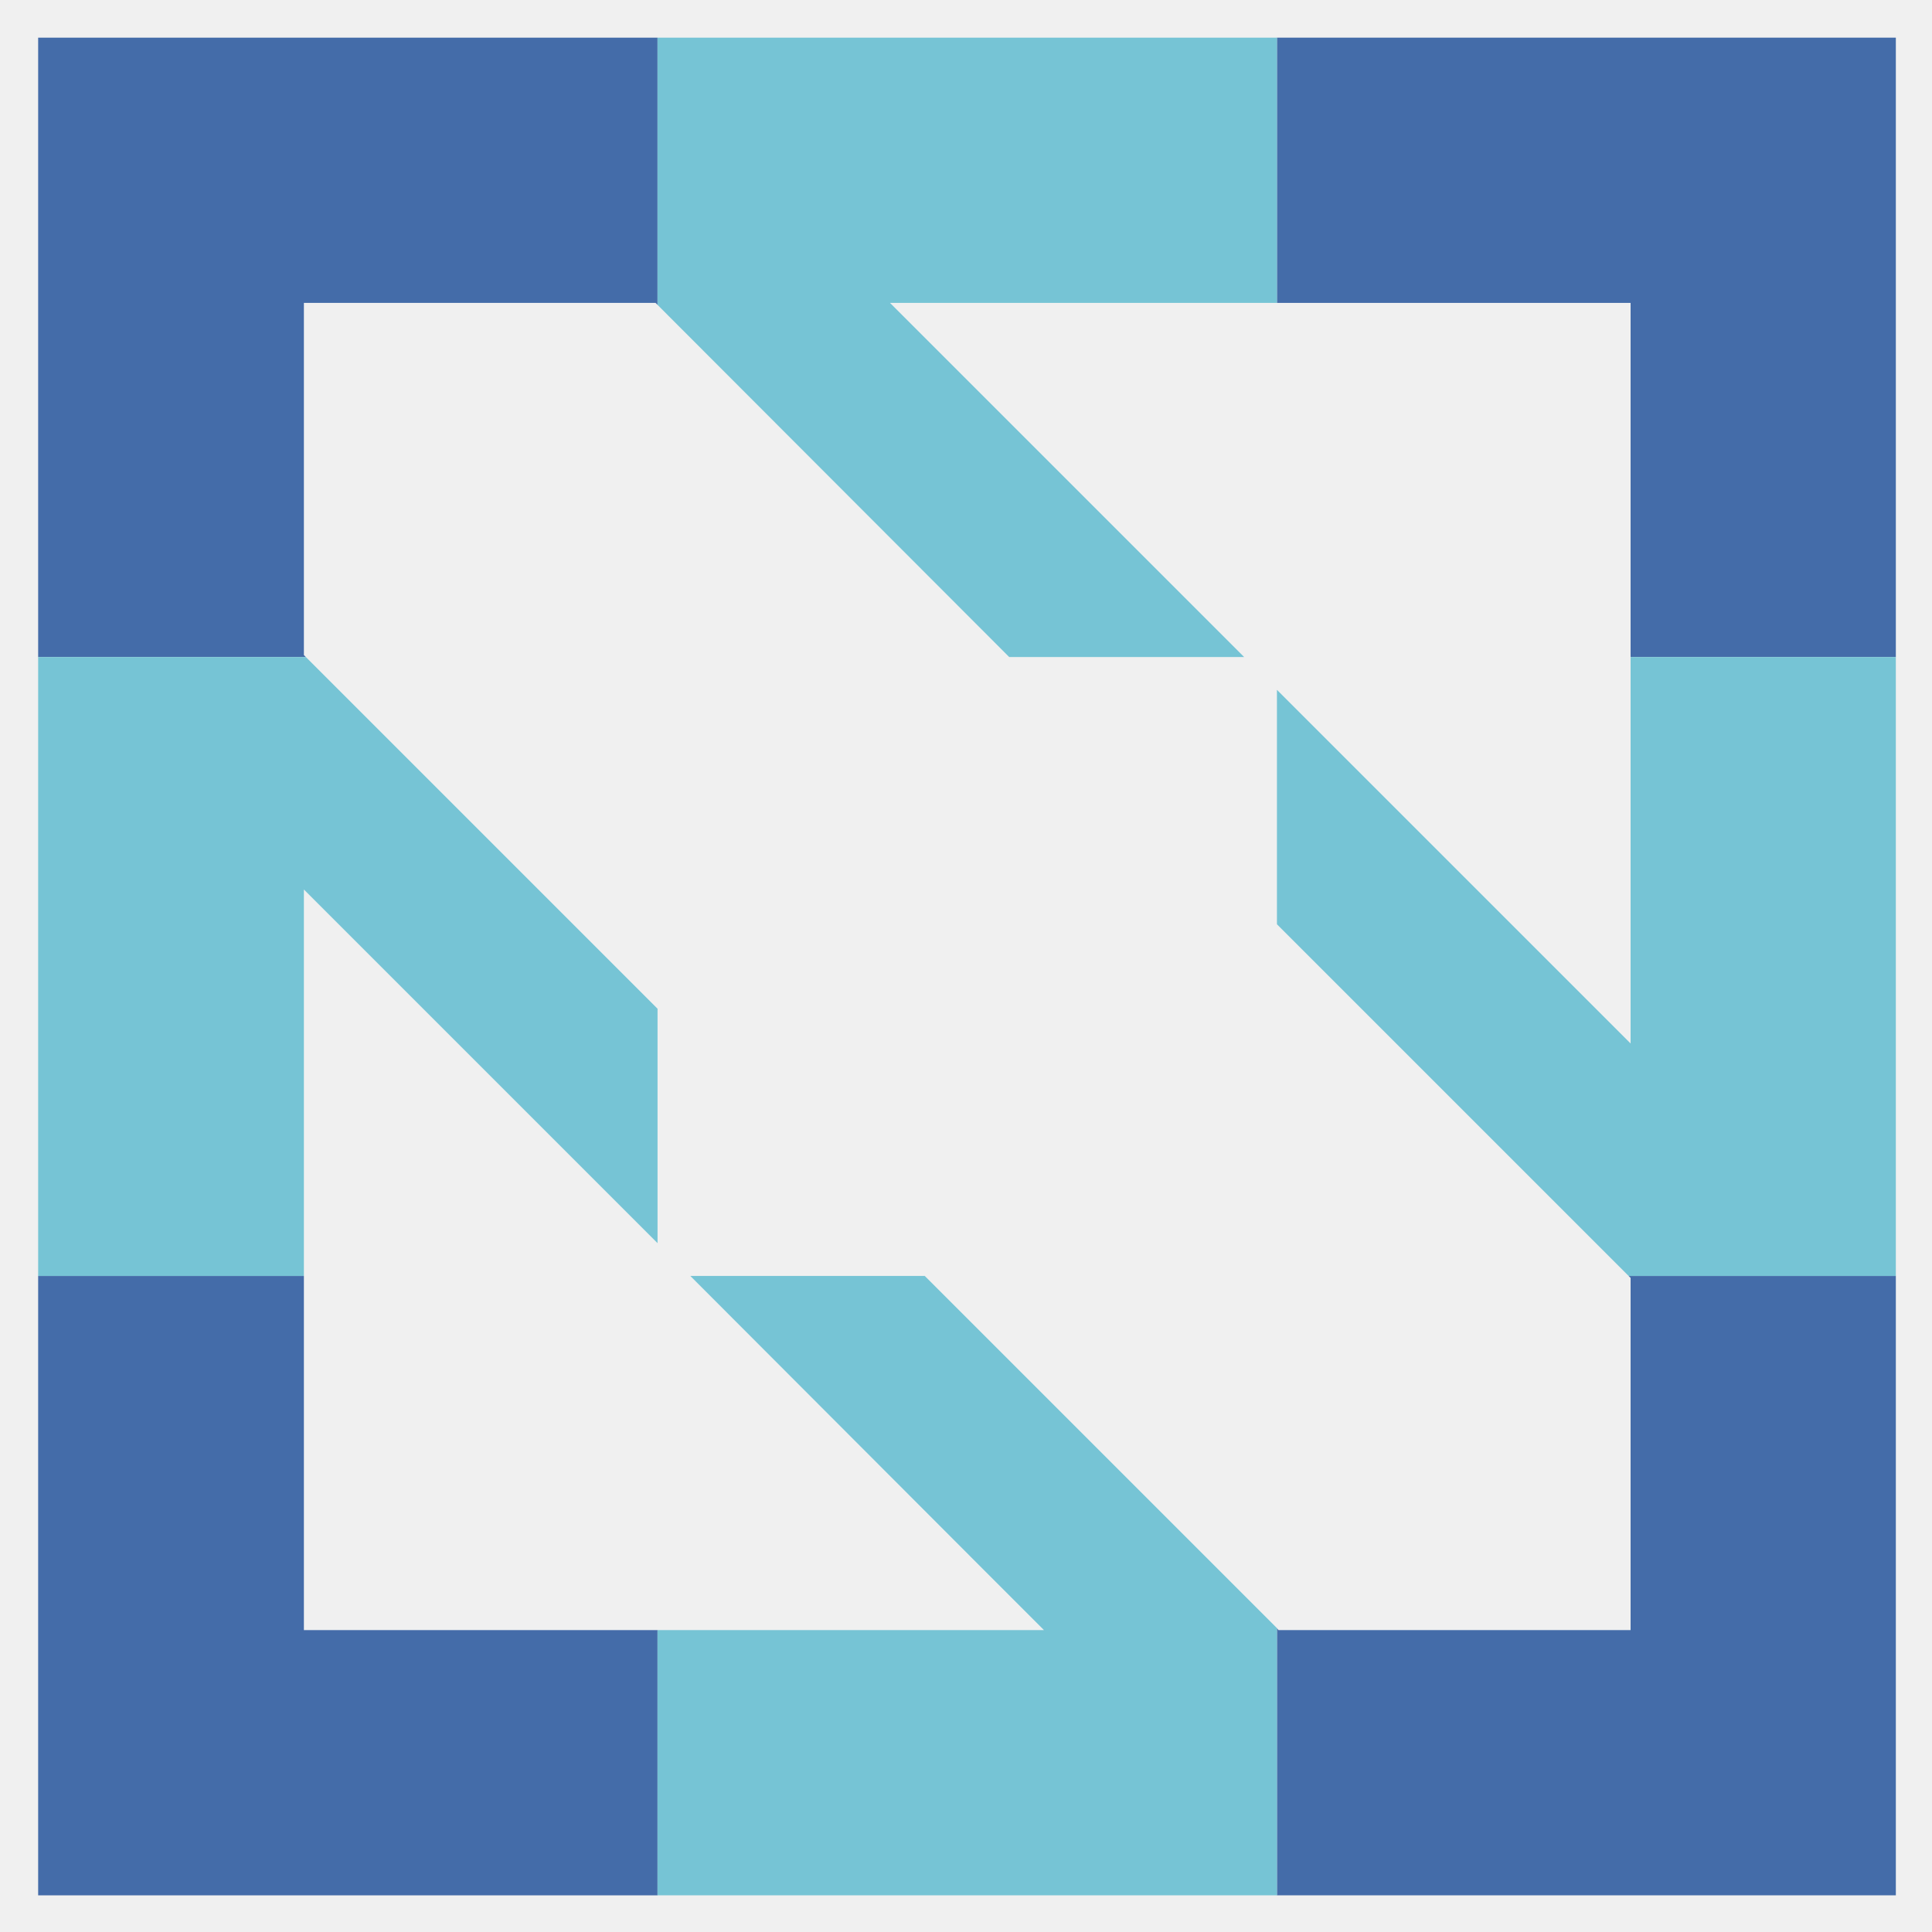
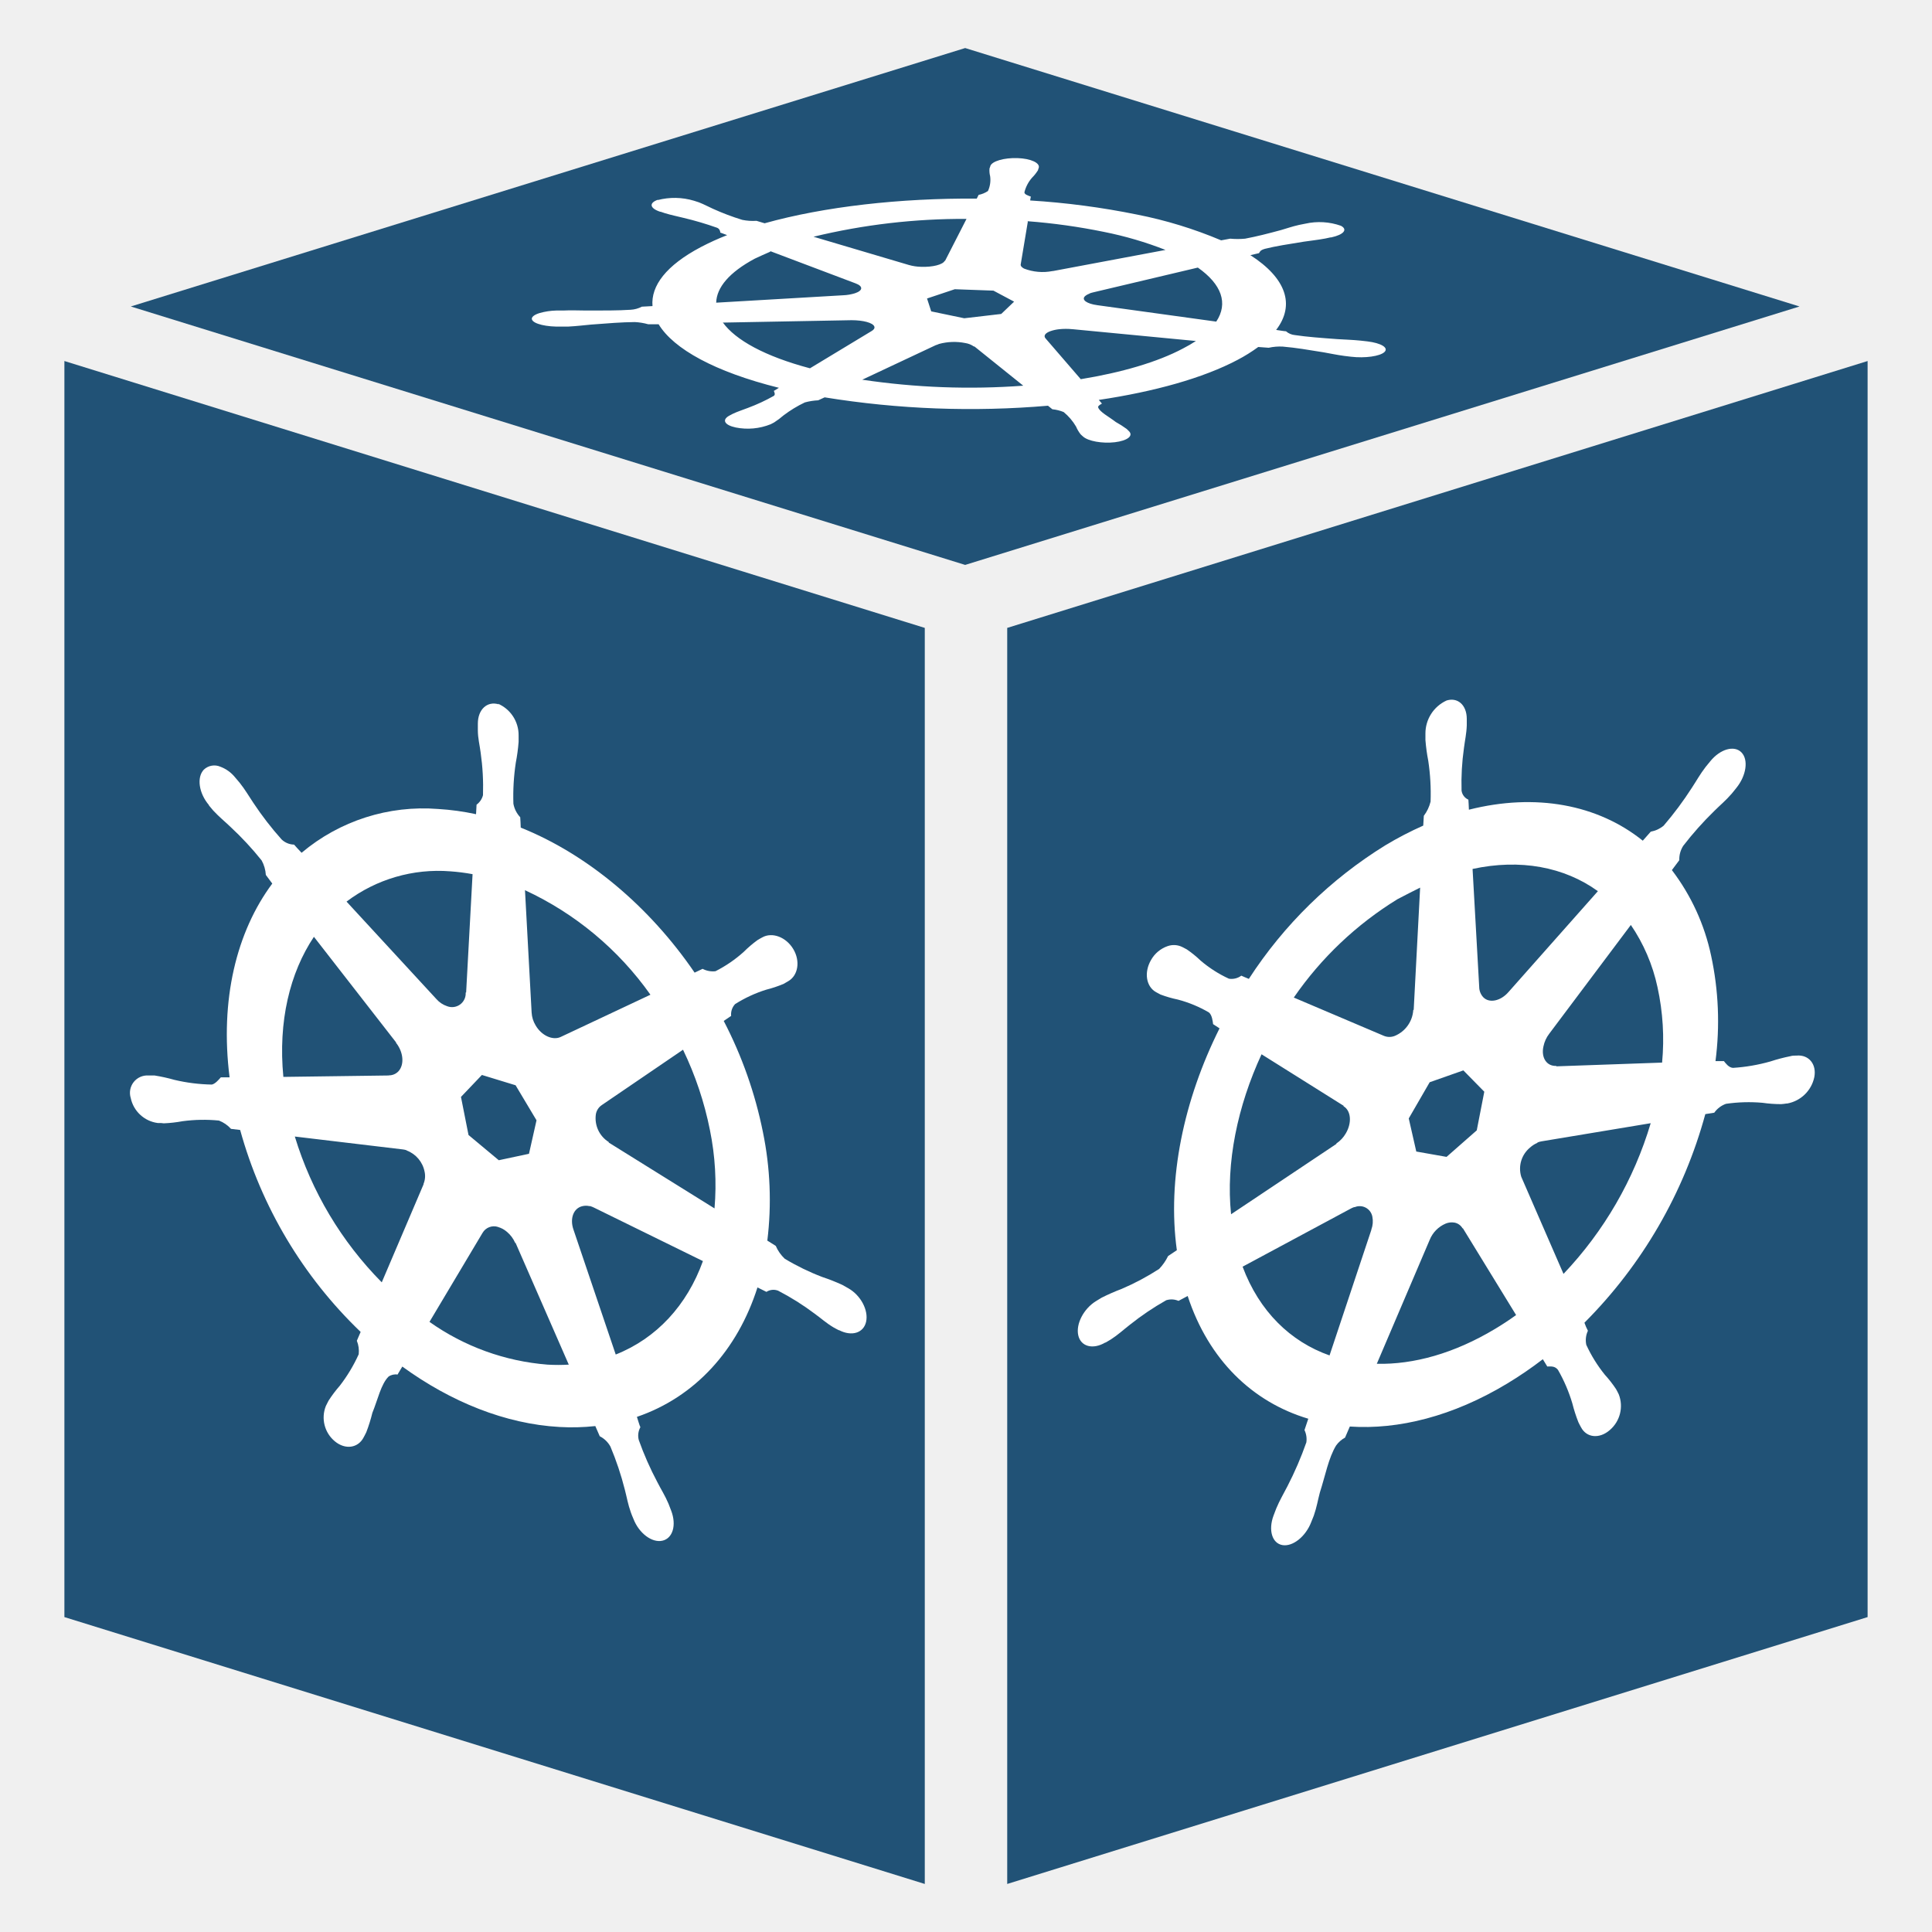
- <svg xmlns="http://www.w3.org/2000/svg" role="img" viewBox="5.52 5.02 388.96 388.96">
-   <style>svg {enable-background:new 0 0 400 400}</style>
-   <style>.st0{fill:#446ca9}.st1{fill:#76c4d5}</style>
-   <g id="XMLID_15_">
-     <g id="XMLID_78_">
-       <path id="XMLID_82_" d="M66.7 261.9H13.2v124.7h124.7v-53.4H66.7z" class="st0" />
-       <path id="XMLID_81_" d="M333.8 262.3v70.9h-70.9l-.3-.4v53.8h124.6V261.9h-53.8z" class="st0" />
-       <path id="XMLID_80_" d="M13.2 137.3h53.9l-.4-.4V66h70.8l.4.4V12.6H13.2z" class="st0" />
-       <path id="XMLID_79_" d="M262.6 12.6V66h71.2v71.3h53.4V12.6z" class="st0" />
-     </g>
-     <g id="XMLID_73_">
-       <path id="XMLID_77_" d="M256 137.3L184.7 66h77.9V12.6H137.9v53.8l70.8 70.9z" class="st1" />
-       <path id="XMLID_76_" d="M191.7 261.9h-47.2l59 59.1 12.2 12.2h-77.8v53.4h124.7v-53.8l-35.5-35.5z" class="st1" />
-       <path id="XMLID_75_" d="M333.8 137.3v77.8l-12.2-12.2-59-59v47.2l35.4 35.4 35.4 35.4h53.8V137.3z" class="st1" />
-       <path id="XMLID_74_" d="M137.9 208.1l-70.8-70.8H13.2v124.6h53.5v-77.8l71.2 71.2z" class="st1" />
-     </g>
-   </g>
+ <svg xmlns="http://www.w3.org/2000/svg" id="8f6da061-6584-4b58-8dfe-6974f96cf0a0" data-name="Main" viewBox="0 0 300 300">
+   <polygon points="143.6 292.54 143.6 97.5 10 56.06 10 251.1 143.6 292.54" fill="#215276" />
+   <polygon points="156.4 292.54 290 251.1 290 56.06 156.4 97.5 156.4 292.54" fill="#215276" />
+   <polygon points="279.43 47.59 149.87 7.46 20.31 47.59 149.87 87.72 279.43 47.59" fill="#215276" />
+   <path id="65268bfd-0f77-4559-a1ea-1ea2042dcb9e" data-name="path3059" d="M77.45,109.37c-1.79-.55-3.25.78-3.25,3,0,0,0,.07,0,.1,0,.3,0,.65,0,.91,0,1.27.29,2.31.44,3.52a38.23,38.23,0,0,1,.36,6.57A2.65,2.65,0,0,1,74,124.95l-.08,1.48a38.29,38.29,0,0,0-5.87-.81,29.32,29.32,0,0,0-21.22,6.8c-.36-.38-1-1.06-1.17-1.27a2.87,2.87,0,0,1-1.93-.8,49.52,49.52,0,0,1-4.38-5.67c-.73-1.08-1.27-2.05-2.14-3.14-.2-.25-.5-.59-.72-.85a5.33,5.33,0,0,0-2.26-1.63,2.36,2.36,0,0,0-2.59.46c-1.12,1.2-.76,3.65.8,5.49l0,.05c.21.26.48.58.67.8.93,1,1.77,1.67,2.69,2.55a48,48,0,0,1,4.83,5.2,5.38,5.38,0,0,1,.65,2.25l1,1.34c-5.57,7.49-8.15,18.06-6.63,30.09l-1.36,0c-.36.4-.86,1-1.39,1.12a27.15,27.15,0,0,1-5.82-.73A26.32,26.32,0,0,0,24,167c-.25,0-.6,0-.87,0h-.08a2.7,2.7,0,0,0-2.75,3.5,4.94,4.94,0,0,0,4.19,3.88h.11c.27,0,.6,0,.84.05a20.55,20.55,0,0,0,2.91-.33A24.52,24.52,0,0,1,34,174a4.93,4.93,0,0,1,1.87,1.29l1.42.17A68.84,68.84,0,0,0,56,206.82l-.59,1.37a4.32,4.32,0,0,1,.29,2.1,24.43,24.43,0,0,1-2.94,4.89,19.73,19.73,0,0,0-1.74,2.31c-.13.23-.29.59-.42.83A4.8,4.8,0,0,0,52,223.81c1.61,1.34,3.62,1.06,4.48-.64h0c.12-.24.3-.55.4-.78a24.73,24.73,0,0,0,.94-3c.86-2.1,1.33-4.44,2.51-5.63a1.9,1.9,0,0,1,1.4-.32l.74-1.24c7.54,5.48,16,8.91,24.4,9.38a33.78,33.78,0,0,0,5.57-.14l.69,1.58a3.89,3.89,0,0,1,1.66,1.61,46.82,46.82,0,0,1,2.23,6.67c.32,1.22.48,2.26.94,3.55.1.3.28.72.4,1,.86,2.23,2.87,3.75,4.49,3.39s2.22-2.42,1.38-4.64c-.12-.32-.29-.78-.42-1.09-.54-1.28-1.15-2.21-1.74-3.37a48.82,48.82,0,0,1-2.88-6.53,2.69,2.69,0,0,1,.25-2c-.12-.19-.39-1.15-.54-1.6,9-3.07,15.61-10.33,18.72-20.1l1.39.69a2,2,0,0,1,1.82-.18,40.17,40.17,0,0,1,5.66,3.56c1,.72,1.8,1.46,2.91,2.12.23.14.57.31.84.45l.06,0,0,0c1.93,1,3.8.46,4.19-1.32s-.83-4.08-2.75-5.18c-.28-.15-.67-.39-.94-.53a30.46,30.46,0,0,0-3.12-1.23,36.57,36.57,0,0,1-5.82-2.83,6,6,0,0,1-1.4-2l-1.31-.82a52.14,52.14,0,0,0-.68-16.83,65.3,65.3,0,0,0-6.09-17.28l1.15-.78a2.34,2.34,0,0,1,.61-1.83,20.34,20.34,0,0,1,4.83-2.24,18.72,18.72,0,0,0,2.7-.9c.21-.11.49-.29.71-.41,1.56-.89,1.92-3.13.8-5s-3.29-2.69-4.84-1.8c-.22.12-.52.28-.72.41a18.29,18.29,0,0,0-2.14,1.83,20.21,20.21,0,0,1-4.38,3,3.44,3.44,0,0,1-2-.37l-1.24.59c-7-10.25-16.63-18.36-27-22.52,0-.48-.07-1.35-.08-1.61a4.14,4.14,0,0,1-1.06-2.1,34.68,34.68,0,0,1,.37-6.35,28.71,28.71,0,0,0,.44-3.25c0-.28,0-.7,0-1a5.31,5.31,0,0,0-3.25-4.95Zm-4.07,26.37-1,18.38-.07,0a2.12,2.12,0,0,1-2.86,2.13,3.82,3.82,0,0,1-1.69-1.12h0L53.81,140a23.64,23.64,0,0,1,16.11-4.7A30.49,30.49,0,0,1,73.38,135.74Zm8.14,2.49A49.17,49.17,0,0,1,101,154.46L87.1,161l0,0c-1.23.61-3-.17-3.93-1.78a4.29,4.29,0,0,1-.62-2h0Zm-32.78,7.23L61.5,161.86v.07c1.15,1.45,1.32,3.4.36,4.43a2,2,0,0,1-1.48.62V167L44,167.22c-.83-8.6,1-16.16,4.75-21.76ZM106.06,163a52.22,52.22,0,0,1,4.18,12.49,42.73,42.73,0,0,1,.71,12.15L94.53,177.42v-.08a4.36,4.36,0,0,1-2-4.35,2.16,2.16,0,0,1,.91-1.39v0L106.06,163Zm-31.23,3.92,5.23,1.6,3.25,5.44-1.17,5.2-4.69,1-4.7-3.92-1.17-5.91Zm16.75,20.35a3.18,3.18,0,0,1,.66.25l0,0,16.91,8.3c-2.47,6.87-7.21,12-13.54,14.51l-6.56-19.39,0,0c-.6-1.72,0-3.34,1.39-3.65a2.37,2.37,0,0,1,1.1,0Zm-28.4-8.61a4.41,4.41,0,0,1,2.75,3.28,3.13,3.13,0,0,1-.16,1.88l0,.08-6.49,15.22a54.92,54.92,0,0,1-13.5-22.64l16.76,2,0,0a2.79,2.79,0,0,1,.56.12Zm14.16,11.87a3.53,3.53,0,0,1,1.34.72A4.62,4.62,0,0,1,80,193l.06,0,8.26,18.9a27.92,27.92,0,0,1-3.3,0,36.66,36.66,0,0,1-18.33-6.64l8.24-13.82h0A2.05,2.05,0,0,1,77.34,190.52Z" fill="#fff" />
+   <path id="466b418b-6859-41b5-b64f-96d0ba50c1bd" data-name="path3059" d="M224.59,108.79a5.62,5.62,0,0,0-3.25,5.1s0,.06,0,.1c0,.3,0,.66,0,.92a28.18,28.18,0,0,0,.44,3.23,34.39,34.39,0,0,1,.36,6.33,6,6,0,0,1-1.05,2.21L221,128.2a53.26,53.26,0,0,0-5.87,3.05A67.58,67.58,0,0,0,193.92,152c-.36-.14-1-.42-1.17-.5a2.54,2.54,0,0,1-1.93.47,18.94,18.94,0,0,1-4.38-2.8,17,17,0,0,0-2.14-1.74c-.2-.12-.5-.26-.72-.38a2.94,2.94,0,0,0-2.26-.14,4.72,4.72,0,0,0-2.59,2.16c-1.12,1.93-.76,4.15.8,5l0,0c.21.12.48.27.67.36a17.94,17.94,0,0,0,2.69.78,19.34,19.34,0,0,1,4.83,2c.5.41.59,1.4.65,1.82l1,.65c-5.57,11.15-8.15,23.41-6.63,34.45l-1.36.91a7.86,7.86,0,0,1-1.39,2,38.65,38.65,0,0,1-5.82,3.1,32,32,0,0,0-3.12,1.37c-.25.14-.6.36-.87.53l0,0,0,0c-1.91,1.18-3.14,3.54-2.75,5.3s2.27,2.26,4.19,1.13l0,0,.06,0c.27-.16.6-.35.84-.5,1.11-.72,1.92-1.48,2.91-2.25a42.75,42.75,0,0,1,5.66-3.82A2.75,2.75,0,0,1,183,202l1.42-.76c3.26,9.93,10.08,16.48,18.73,19.06l-.59,1.76a3.31,3.31,0,0,1,.29,1.91,53.65,53.65,0,0,1-2.94,6.82c-.6,1.18-1.2,2.15-1.74,3.46-.13.31-.29.78-.42,1.1-.83,2.25-.22,4.29,1.38,4.57s3.62-1.32,4.48-3.58h0c.12-.32.3-.75.4-1,.46-1.32.61-2.36.94-3.59.86-2.67,1.33-5.32,2.51-7.28a4.12,4.12,0,0,1,1.4-1.24l.74-1.72c7.54.52,16-1.59,24.4-6.65a59.79,59.79,0,0,0,5.57-3.8l.69,1.13c.56,0,1.16-.11,1.66.52a24.41,24.41,0,0,1,2.23,5.2,23.79,23.79,0,0,0,.94,2.93c.1.23.28.54.4.77.86,1.66,2.87,1.86,4.49.44a4.93,4.93,0,0,0,1.38-5.54c-.12-.24-.29-.59-.42-.81a18.37,18.37,0,0,0-1.74-2.23,22,22,0,0,1-2.88-4.64,3.43,3.43,0,0,1,.25-2.19,9,9,0,0,1-.54-1.25A72.94,72.94,0,0,0,264.8,173l1.39-.22a3.78,3.78,0,0,1,1.82-1.38,24.55,24.55,0,0,1,5.66-.16,20.27,20.27,0,0,0,2.91.21c.23,0,.57-.07.84-.1h.11a5.25,5.25,0,0,0,4.19-4.07c.4-2-.83-3.54-2.75-3.37-.28,0-.67,0-.94.09a27.15,27.15,0,0,0-3.12.82,27.68,27.68,0,0,1-5.82,1c-.68-.05-1.17-.77-1.4-1.05l-1.31,0a48.2,48.2,0,0,0-.68-16.38,33.3,33.3,0,0,0-6.09-13.28l1.15-1.54a3.89,3.89,0,0,1,.61-2.23,51.38,51.38,0,0,1,4.83-5.42c.92-.92,1.77-1.6,2.7-2.68.21-.24.49-.61.71-.88,1.56-1.91,1.92-4.39.8-5.53s-3.29-.53-4.84,1.38c-.22.27-.52.63-.72.88-.87,1.13-1.41,2.13-2.14,3.24a53,53,0,0,1-4.38,5.88,4.32,4.32,0,0,1-2,.93l-1.24,1.4c-7-5.62-16.63-7.43-27-4.81,0-.46-.07-1.31-.08-1.56a1.79,1.79,0,0,1-1.06-1.41,38.61,38.61,0,0,1,.37-6.59c.15-1.21.4-2.27.44-3.54,0-.29,0-.7,0-1,0-2.18-1.45-3.45-3.25-2.82Zm-4.07,29-1,19-.07.06a4.67,4.67,0,0,1-2.86,4,2.25,2.25,0,0,1-1.69,0l0,0-14-5.95a53.67,53.67,0,0,1,16.11-15.28C218.21,139,219.37,138.39,220.52,137.83Zm8.14-2.86c7.39-1.6,14.22-.33,19.46,3.45l-13.88,15.66h0c-1.23,1.42-3,1.78-3.93.8a2.38,2.38,0,0,1-.62-1.6h0Zm-32.78,28.77,12.75,8v.08c1.15.69,1.32,2.54.36,4.19a4.74,4.74,0,0,1-1.48,1.59v.07l-16.35,10.92c-.83-8,1-16.79,4.75-24.88Zm57.32-20.13a27.32,27.32,0,0,1,4.18,9.74,38.09,38.09,0,0,1,.71,11.69l-16.43.58v-.07c-1.47.08-2.38-1.25-2-3a4.8,4.8,0,0,1,.91-2v0l12.68-16.9ZM222,168.05l5.23-1.84,3.25,3.31-1.17,6-4.69,4.12-4.7-.83-1.17-5.14Zm16.75,9.35a2.87,2.87,0,0,1,.66-.18l0,0,16.91-2.81a58,58,0,0,1-13.54,23.4l-6.56-15.08,0,0a4.26,4.26,0,0,1,1.39-4.56,3.91,3.91,0,0,1,1.1-.7Zm-28.4,10.05a2,2,0,0,1,2.75,1.48,3.68,3.68,0,0,1-.16,2l0,.05-6.49,19.49c-6.07-2.14-10.91-6.84-13.5-13.78l16.76-9,0,0a3.43,3.43,0,0,1,.56-.25ZM224.48,190a2.48,2.48,0,0,1,1.34-.16,1.82,1.82,0,0,1,1.28.89l.06,0,8.26,13.47q-1.61,1.16-3.3,2.17c-6.32,3.79-12.62,5.53-18.33,5.4L222,192.53h0A4.61,4.61,0,0,1,224.48,190Z" fill="#fff" />
+   <path id="03447bd1-3f56-4e07-9d8c-0b95f683bdc4" data-name="path3059" d="M102.21,31c-1.48.49-1.34,1.34.3,1.88l.08,0,.68.23c1,.3,1.91.48,2.91.73a50.11,50.11,0,0,1,5.15,1.52.79.79,0,0,1,.51.75l1.07.4a40.47,40.47,0,0,0-4.09,1.86c-5.37,2.84-7.77,6-7.5,9.16l-1.65.09a4.3,4.3,0,0,1-1.74.48c-2,.13-4.21.12-6.87.12-1.25,0-2.29-.07-3.63,0l-1.07,0a10.26,10.26,0,0,0-2.57.39c-.85.26-1.32.64-1.19,1,.23.69,2.3,1.18,4.6,1.1h.07l1,0c1.33-.07,2.31-.2,3.52-.31,2.59-.2,4.73-.37,6.78-.39a9.28,9.28,0,0,1,2.08.34l1.62,0c2.32,3.83,8.73,7.39,18.68,9.87l-.79.48c.09.23.27.56,0,.77a27.87,27.87,0,0,1-4,1.86c-.81.32-1.61.56-2.36.92l-.55.29h0l0,0c-1.2.65-.76,1.47,1,1.84a9.51,9.51,0,0,0,5.41-.5l0,0,0,0,.54-.28a12.44,12.44,0,0,0,1.48-1.11,18.85,18.85,0,0,1,3.29-2,9.47,9.47,0,0,1,2.08-.33l1-.46A141.2,141.2,0,0,0,162.73,63l.68.55a6.29,6.29,0,0,1,1.75.43,8.41,8.41,0,0,1,1.93,2.26,5.22,5.22,0,0,0,.7,1.19c.09.1.27.25.38.35.78.72,3,1.12,4.94.89s2.94-1,2.18-1.73h0c-.11-.1-.24-.24-.35-.34a15.65,15.65,0,0,0-1.68-1.07c-1.07-.83-2.55-1.58-2.74-2.29-.05-.2.26-.38.59-.57l-.49-.57c8.59-1.28,16.18-3.38,21.55-6.22a25.37,25.37,0,0,0,3.21-2L197,54a8,8,0,0,1,2.2-.18c2,.17,3.95.5,6.34.89,1.11.19,2,.4,3.23.56l1,.12c2.19.26,4.52-.07,5.21-.73s-.51-1.39-2.66-1.65l-1.07-.12c-1.28-.13-2.35-.15-3.57-.23-2.6-.19-4.75-.35-6.62-.63a2.4,2.4,0,0,1-1.37-.59c-.22,0-1.09-.15-1.53-.21,3-3.92,1.51-8.07-4-11.61l1.34-.31c.14-.22.16-.46.94-.68,1.64-.41,3.63-.72,6-1.1,1.14-.17,2.17-.27,3.33-.49l.84-.18h.11c1.93-.42,2.6-1.22,1.5-1.8a10,10,0,0,0-5.52-.33l-1,.2c-1.11.25-1.82.52-2.77.79-2.07.56-3.78,1-5.59,1.34a12.52,12.52,0,0,1-2.32,0l-1.4.26a66.53,66.53,0,0,0-13.05-4,120.33,120.33,0,0,0-16.6-2.19c0-.18.09-.51.1-.6-.44-.17-1-.33-1-.67a5.41,5.41,0,0,1,1.18-2.26,6.59,6.59,0,0,0,.93-1.17c0-.1.08-.25.11-.35.26-.77-1.21-1.46-3.29-1.53s-4,.48-4.23,1.25c0,.11-.1.25-.12.36a3.58,3.58,0,0,0,.1,1.21,4.14,4.14,0,0,1-.34,2.29,3.93,3.93,0,0,1-1.45.6l-.29.58c-11.89-.09-23.68,1.24-32.94,3.83l-1.26-.38a8.24,8.24,0,0,1-2.21-.15,37.7,37.7,0,0,1-4.55-1.72c-.75-.33-1.27-.64-2.18-1l-.77-.25a10.45,10.45,0,0,0-5.65-.1Zm17.4,8L132.85,44l0,0c1.2.44,1.17,1.12-.1,1.54a7.18,7.18,0,0,1-1.84.31h0L111.21,47c.06-2.34,2-4.7,6-6.84C118,39.8,118.78,39.43,119.61,39.08Zm6.71-2.24a98.73,98.73,0,0,1,23.76-2.77l-3.33,6.51h-.06c-.27.59-1.89,1-3.67.93a7.56,7.56,0,0,1-1.88-.28h0Zm-14,13.33,19.91-.37,0,0c1.77,0,3.34.39,3.54,1,.08.24-.08.48-.42.68l0,0-9.58,5.79c-7-1.86-11.57-4.39-13.53-7.12Zm47.24-15.74a95.06,95.06,0,0,1,11.87,1.66,56.19,56.19,0,0,1,9.55,2.8L163.5,42.09l-.07,0A8,8,0,0,1,159,41.7c-.39-.21-.55-.44-.5-.67h0l1.1-6.6Zm-15.61,12,4.31-1.44,6,.22,3.21,1.71-2,1.91-5.74.67-5.13-1.07Zm25.25-.79a4.85,4.85,0,0,1,.58-.17v0L186,41.55c3.69,2.59,4.75,5.54,2.86,8.39L170.4,47.39h0c-1.65-.22-2.51-.84-1.92-1.4a2,2,0,0,1,.67-.38ZM145.8,53.41a8.92,8.92,0,0,1,4.1-.14,3.13,3.13,0,0,1,1.32.53h.09l7.58,6.09a112.92,112.92,0,0,1-25-.93l11.47-5.39h.05a3.35,3.35,0,0,1,.42-.17Zm17.34-2a6.14,6.14,0,0,1,1.34-.29,9.71,9.71,0,0,1,2.06,0l.05,0,19.11,1.83a22.18,22.18,0,0,1-2,1.16c-4,2.13-9.58,3.74-15.88,4.77l-5.49-6.36h0C162,52.1,162.35,51.69,163.14,51.41Z" fill="#fff" />
</svg>
